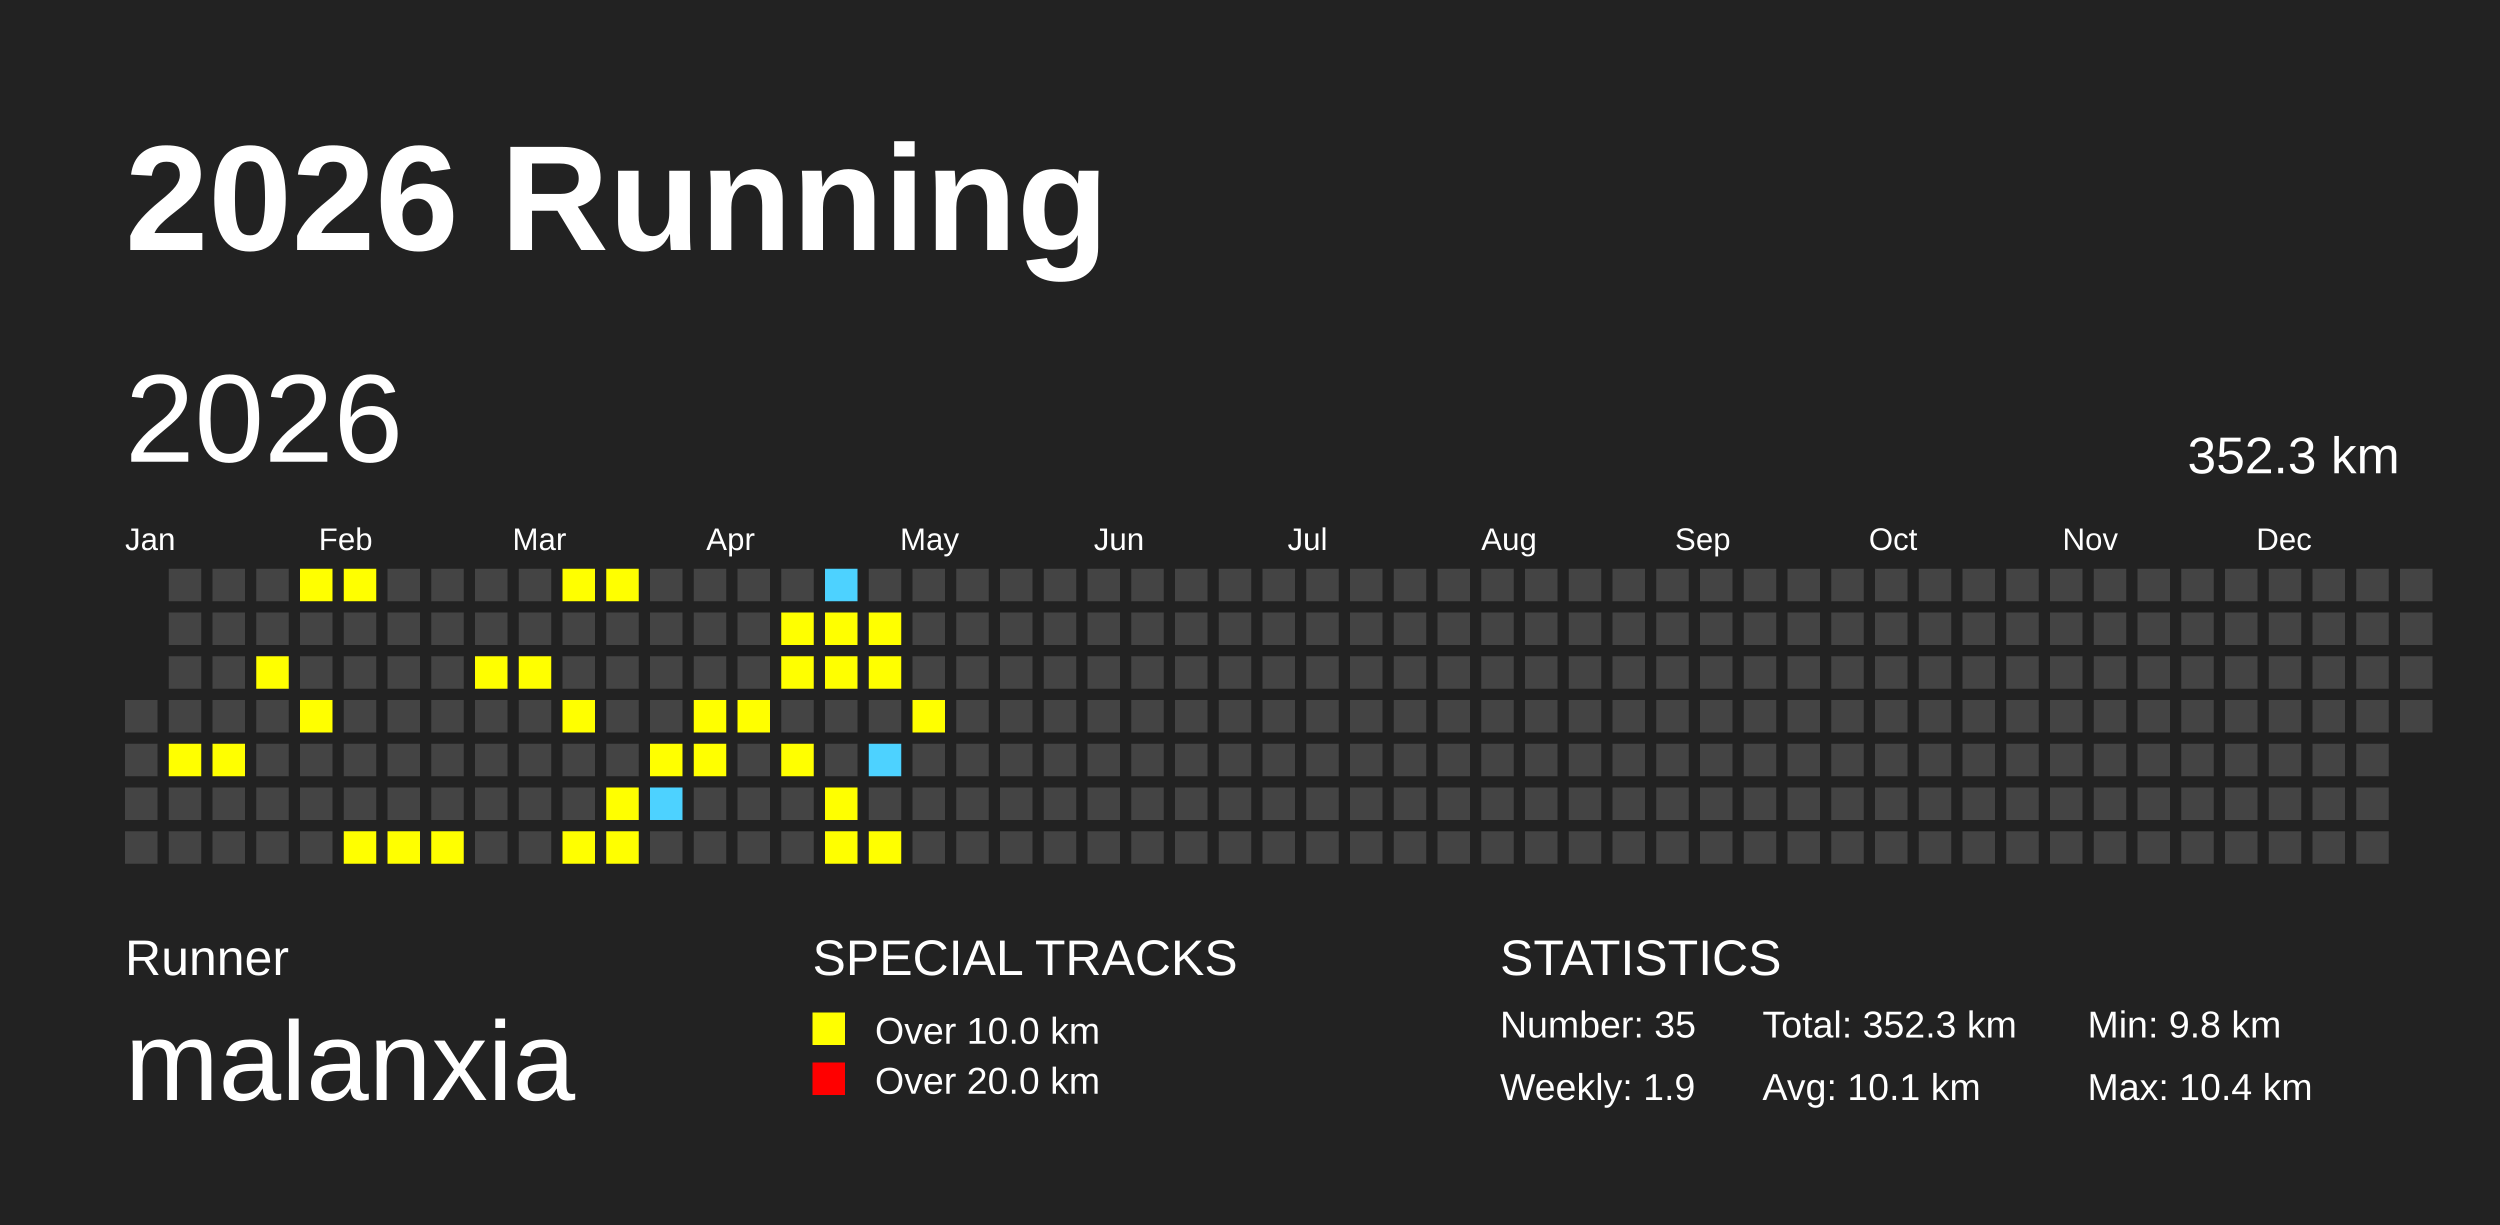
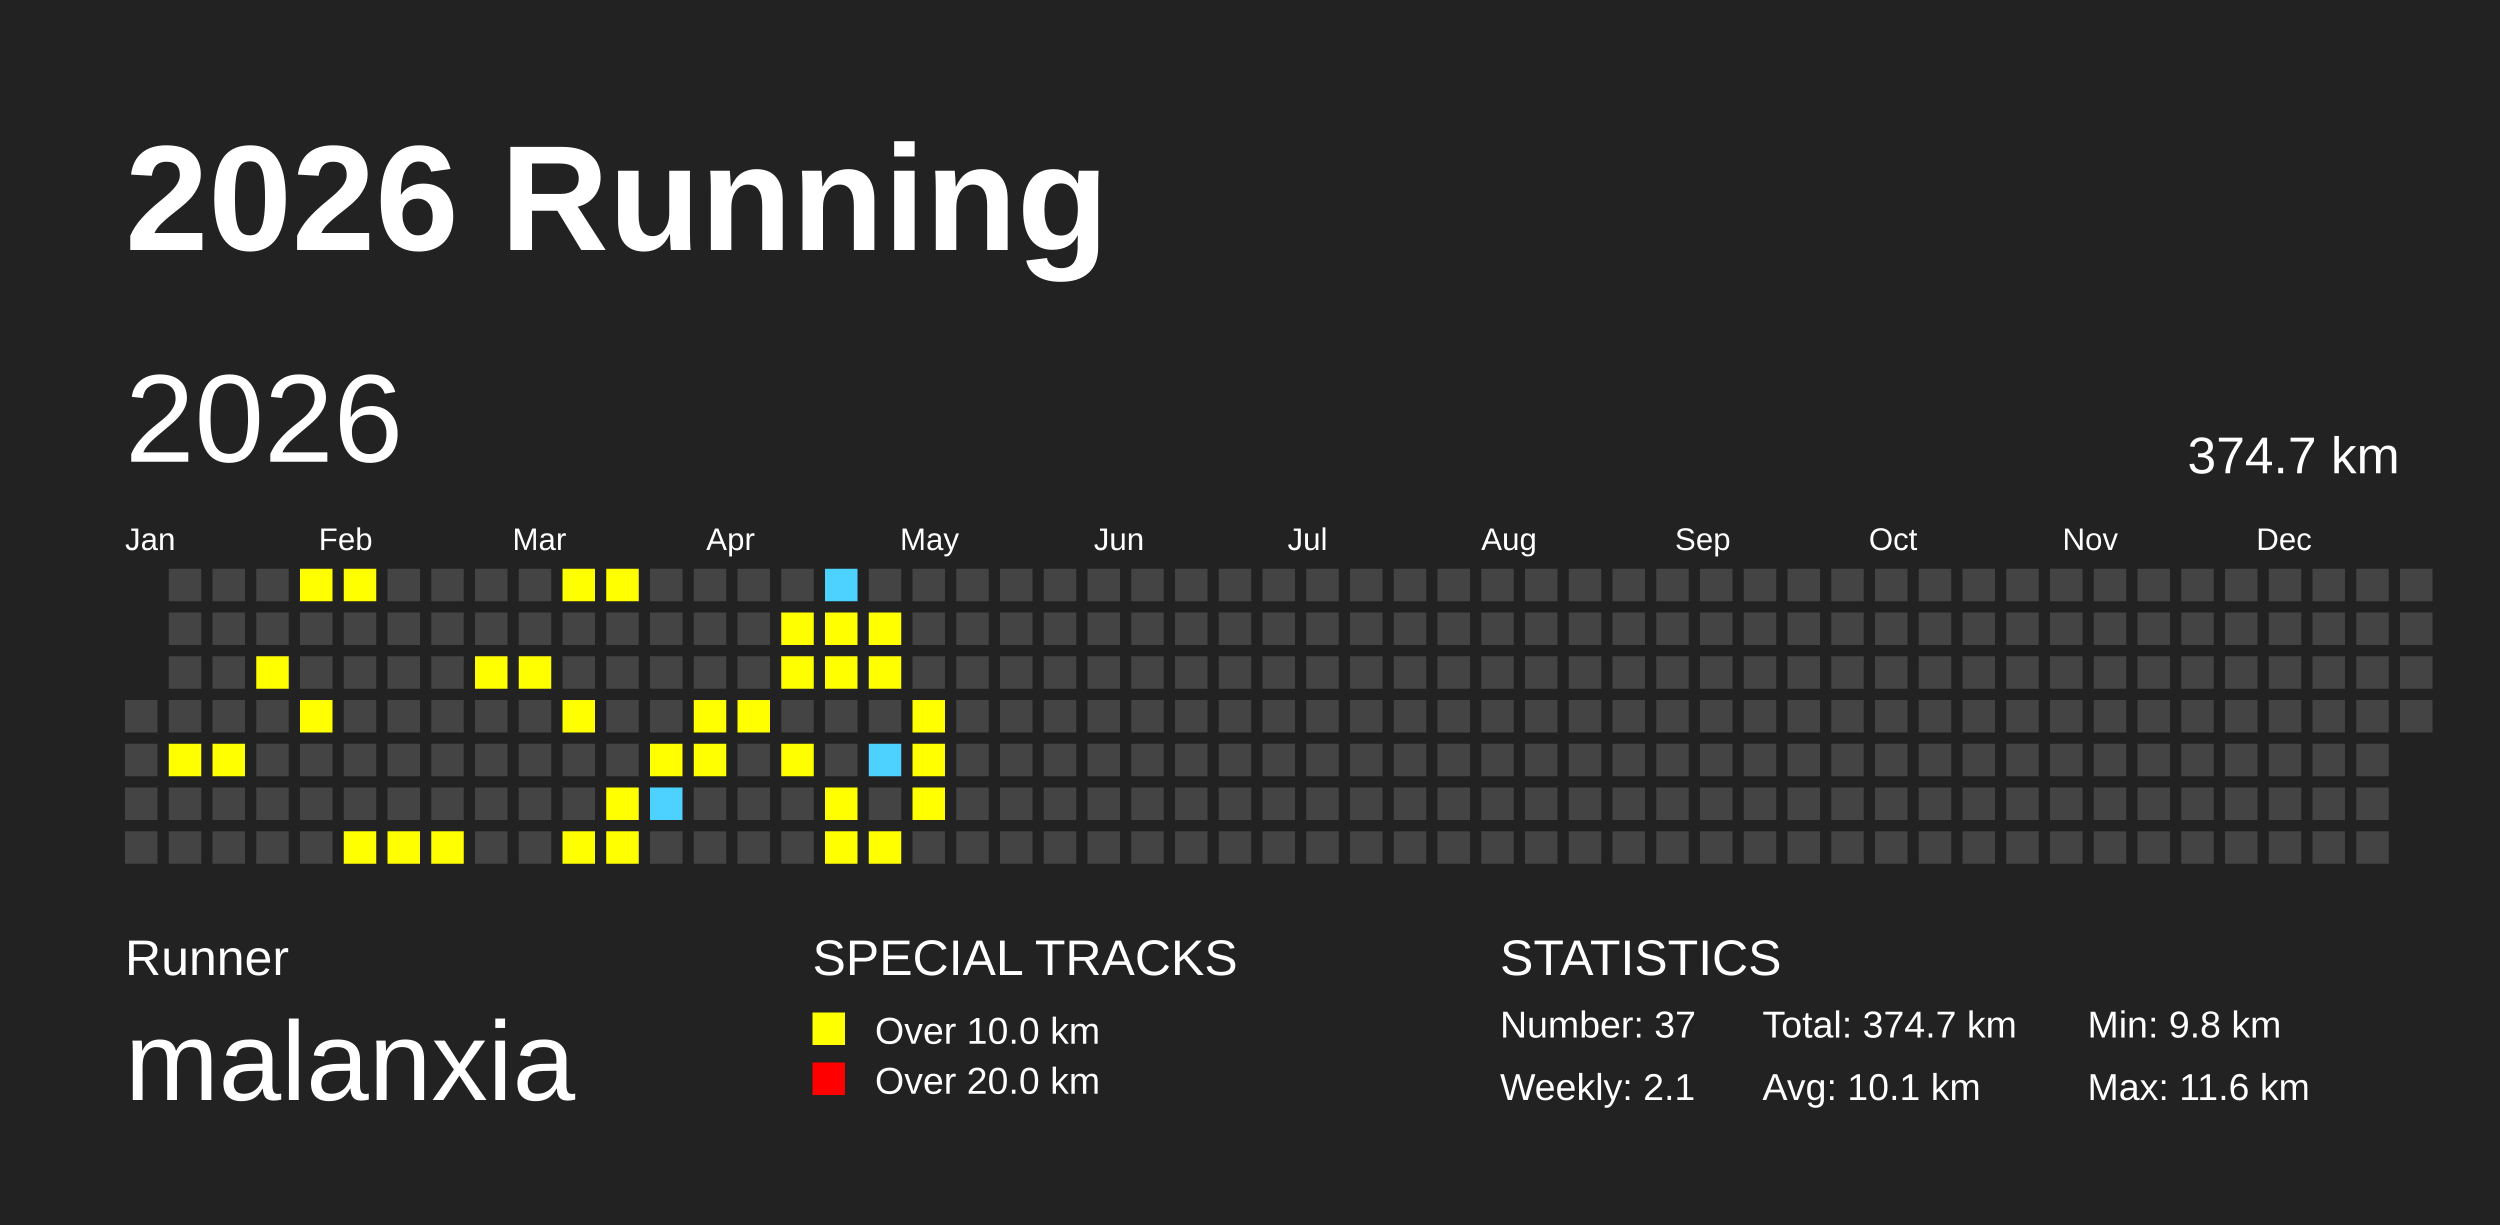
<svg xmlns="http://www.w3.org/2000/svg" baseProfile="full" height="98mm" version="1.1" viewBox="0,0,200,98" width="200mm">
  <defs />
  <rect fill="#222222" height="98" width="200" x="0" y="0" />
  <text fill="#FFFFFF" style="font-size:12px; font-family:Arial; font-weight:bold;" x="10" y="20">2026 Running</text>
  <text fill="#FFFFFF" style="font-size:4px; font-family:Arial" x="10" y="78">Runner</text>
  <text fill="#FFFFFF" style="font-size:9px; font-family:Arial" x="10" y="88">malanxia</text>
  <text fill="#FFFFFF" style="font-size:4px; font-family:Arial" x="65" y="78">SPECIAL TRACKS</text>
  <rect fill="yellow" height="2.6" width="2.6" x="65" y="81" />
  <text fill="#FFFFFF" style="font-size:3px; font-family:Arial" x="70" y="83.5">Over 10.0 km</text>
  <rect fill="red" height="2.6" width="2.6" x="65" y="85" />
  <text fill="#FFFFFF" style="font-size:3px; font-family:Arial" x="70" y="87.5">Over 20.0 km</text>
  <text fill="#FFFFFF" style="font-size:4px; font-family:Arial" x="120" y="78">STATISTICS</text>
-   <text fill="#FFFFFF" style="font-size:3px; font-family:Arial" x="120" y="83">Number: 35</text>
-   <text fill="#FFFFFF" style="font-size:3px; font-family:Arial" x="120" y="88">Weekly: 1.9</text>
-   <text fill="#FFFFFF" style="font-size:3px; font-family:Arial" x="141" y="83">Total: 352.3 km</text>
+   <text fill="#FFFFFF" style="font-size:3px; font-family:Arial" x="120" y="83">Number: 37</text>
+   <text fill="#FFFFFF" style="font-size:3px; font-family:Arial" x="120" y="88">Weekly: 2.1</text>
+   <text fill="#FFFFFF" style="font-size:3px; font-family:Arial" x="141" y="83">Total: 374.7 km</text>
  <text fill="#FFFFFF" style="font-size:3px; font-family:Arial" x="141" y="88">Avg: 10.1 km</text>
  <text fill="#FFFFFF" style="font-size:3px; font-family:Arial" x="167" y="83">Min: 9.8 km</text>
-   <text fill="#FFFFFF" style="font-size:3px; font-family:Arial" x="167" y="88">Max: 10.4 km</text>
+   <text fill="#FFFFFF" style="font-size:3px; font-family:Arial" x="167" y="88">Max: 11.6 km</text>
  <text dominant-baseline="hanging" fill="#FFFFFF" style="font-size:10.0px; font-family:Arial;" x="10" y="30">2026</text>
-   <text dominant-baseline="hanging" fill="#FFFFFF" style="font-size:4.125px; font-family:Arial;" x="175" y="35">352.3 km</text>
+   <text dominant-baseline="hanging" fill="#FFFFFF" style="font-size:4.125px; font-family:Arial;" x="175" y="35">374.7 km</text>
  <text fill="#FFFFFF" style="font-size:2.5px; font-family:Arial" x="10.0" y="44">Jan</text>
  <text fill="#FFFFFF" style="font-size:2.5px; font-family:Arial" x="25.5" y="44">Feb</text>
  <text fill="#FFFFFF" style="font-size:2.5px; font-family:Arial" x="41.0" y="44">Mar</text>
  <text fill="#FFFFFF" style="font-size:2.5px; font-family:Arial" x="56.5" y="44">Apr</text>
  <text fill="#FFFFFF" style="font-size:2.5px; font-family:Arial" x="72.0" y="44">May</text>
  <text fill="#FFFFFF" style="font-size:2.5px; font-family:Arial" x="87.5" y="44">Jun</text>
  <text fill="#FFFFFF" style="font-size:2.5px; font-family:Arial" x="103.0" y="44">Jul</text>
  <text fill="#FFFFFF" style="font-size:2.5px; font-family:Arial" x="118.5" y="44">Aug</text>
  <text fill="#FFFFFF" style="font-size:2.5px; font-family:Arial" x="134.0" y="44">Sep</text>
  <text fill="#FFFFFF" style="font-size:2.5px; font-family:Arial" x="149.5" y="44">Oct</text>
  <text fill="#FFFFFF" style="font-size:2.5px; font-family:Arial" x="165.0" y="44">Nov</text>
  <text fill="#FFFFFF" style="font-size:2.5px; font-family:Arial" x="180.5" y="44">Dec</text>
  <rect fill="#444444" height="2.6" width="2.6" x="10.0" y="56.0" />
  <rect fill="#444444" height="2.6" width="2.6" x="10.0" y="59.5" />
  <rect fill="#444444" height="2.6" width="2.6" x="10.0" y="63.0" />
  <rect fill="#444444" height="2.6" width="2.6" x="10.0" y="66.5" />
  <rect fill="#444444" height="2.6" width="2.6" x="13.5" y="45.5" />
  <rect fill="#444444" height="2.6" width="2.6" x="13.5" y="49.0" />
  <rect fill="#444444" height="2.6" width="2.6" x="13.5" y="52.5" />
  <rect fill="#444444" height="2.6" width="2.6" x="13.5" y="56.0" />
  <rect fill="yellow" height="2.6" width="2.6" x="13.5" y="59.5" />
  <rect fill="#444444" height="2.6" width="2.6" x="13.5" y="63.0" />
  <rect fill="#444444" height="2.6" width="2.6" x="13.5" y="66.5" />
  <rect fill="#444444" height="2.6" width="2.6" x="17.0" y="45.5" />
  <rect fill="#444444" height="2.6" width="2.6" x="17.0" y="49.0" />
  <rect fill="#444444" height="2.6" width="2.6" x="17.0" y="52.5" />
  <rect fill="#444444" height="2.6" width="2.6" x="17.0" y="56.0" />
  <rect fill="yellow" height="2.6" width="2.6" x="17.0" y="59.5" />
  <rect fill="#444444" height="2.6" width="2.6" x="17.0" y="63.0" />
  <rect fill="#444444" height="2.6" width="2.6" x="17.0" y="66.5" />
  <rect fill="#444444" height="2.6" width="2.6" x="20.5" y="45.5" />
  <rect fill="#444444" height="2.6" width="2.6" x="20.5" y="49.0" />
  <rect fill="yellow" height="2.6" width="2.6" x="20.5" y="52.5" />
  <rect fill="#444444" height="2.6" width="2.6" x="20.5" y="56.0" />
  <rect fill="#444444" height="2.6" width="2.6" x="20.5" y="59.5" />
  <rect fill="#444444" height="2.6" width="2.6" x="20.5" y="63.0" />
  <rect fill="#444444" height="2.6" width="2.6" x="20.5" y="66.5" />
  <rect fill="yellow" height="2.6" width="2.6" x="24.0" y="45.5" />
  <rect fill="#444444" height="2.6" width="2.6" x="24.0" y="49.0" />
  <rect fill="#444444" height="2.6" width="2.6" x="24.0" y="52.5" />
  <rect fill="yellow" height="2.6" width="2.6" x="24.0" y="56.0" />
  <rect fill="#444444" height="2.6" width="2.6" x="24.0" y="59.5" />
  <rect fill="#444444" height="2.6" width="2.6" x="24.0" y="63.0" />
  <rect fill="#444444" height="2.6" width="2.6" x="24.0" y="66.5" />
  <rect fill="yellow" height="2.6" width="2.6" x="27.5" y="45.5" />
  <rect fill="#444444" height="2.6" width="2.6" x="27.5" y="49.0" />
  <rect fill="#444444" height="2.6" width="2.6" x="27.5" y="52.5" />
  <rect fill="#444444" height="2.6" width="2.6" x="27.5" y="56.0" />
  <rect fill="#444444" height="2.6" width="2.6" x="27.5" y="59.5" />
  <rect fill="#444444" height="2.6" width="2.6" x="27.5" y="63.0" />
  <rect fill="yellow" height="2.6" width="2.6" x="27.5" y="66.5" />
  <rect fill="#444444" height="2.6" width="2.6" x="31.0" y="45.5" />
  <rect fill="#444444" height="2.6" width="2.6" x="31.0" y="49.0" />
  <rect fill="#444444" height="2.6" width="2.6" x="31.0" y="52.5" />
  <rect fill="#444444" height="2.6" width="2.6" x="31.0" y="56.0" />
  <rect fill="#444444" height="2.6" width="2.6" x="31.0" y="59.5" />
  <rect fill="#444444" height="2.6" width="2.6" x="31.0" y="63.0" />
  <rect fill="yellow" height="2.6" width="2.6" x="31.0" y="66.5" />
  <rect fill="#444444" height="2.6" width="2.6" x="34.5" y="45.5" />
  <rect fill="#444444" height="2.6" width="2.6" x="34.5" y="49.0" />
  <rect fill="#444444" height="2.6" width="2.6" x="34.5" y="52.5" />
  <rect fill="#444444" height="2.6" width="2.6" x="34.5" y="56.0" />
  <rect fill="#444444" height="2.6" width="2.6" x="34.5" y="59.5" />
  <rect fill="#444444" height="2.6" width="2.6" x="34.5" y="63.0" />
  <rect fill="yellow" height="2.6" width="2.6" x="34.5" y="66.5" />
  <rect fill="#444444" height="2.6" width="2.6" x="38.0" y="45.5" />
  <rect fill="#444444" height="2.6" width="2.6" x="38.0" y="49.0" />
  <rect fill="yellow" height="2.6" width="2.6" x="38.0" y="52.5" />
  <rect fill="#444444" height="2.6" width="2.6" x="38.0" y="56.0" />
  <rect fill="#444444" height="2.6" width="2.6" x="38.0" y="59.5" />
  <rect fill="#444444" height="2.6" width="2.6" x="38.0" y="63.0" />
  <rect fill="#444444" height="2.6" width="2.6" x="38.0" y="66.5" />
  <rect fill="#444444" height="2.6" width="2.6" x="41.5" y="45.5" />
  <rect fill="#444444" height="2.6" width="2.6" x="41.5" y="49.0" />
  <rect fill="yellow" height="2.6" width="2.6" x="41.5" y="52.5" />
  <rect fill="#444444" height="2.6" width="2.6" x="41.5" y="56.0" />
  <rect fill="#444444" height="2.6" width="2.6" x="41.5" y="59.5" />
  <rect fill="#444444" height="2.6" width="2.6" x="41.5" y="63.0" />
  <rect fill="#444444" height="2.6" width="2.6" x="41.5" y="66.5" />
  <rect fill="yellow" height="2.6" width="2.6" x="45.0" y="45.5" />
  <rect fill="#444444" height="2.6" width="2.6" x="45.0" y="49.0" />
  <rect fill="#444444" height="2.6" width="2.6" x="45.0" y="52.5" />
  <rect fill="yellow" height="2.6" width="2.6" x="45.0" y="56.0" />
  <rect fill="#444444" height="2.6" width="2.6" x="45.0" y="59.5" />
  <rect fill="#444444" height="2.6" width="2.6" x="45.0" y="63.0" />
  <rect fill="yellow" height="2.6" width="2.6" x="45.0" y="66.5" />
  <rect fill="yellow" height="2.6" width="2.6" x="48.5" y="45.5" />
  <rect fill="#444444" height="2.6" width="2.6" x="48.5" y="49.0" />
  <rect fill="#444444" height="2.6" width="2.6" x="48.5" y="52.5" />
  <rect fill="#444444" height="2.6" width="2.6" x="48.5" y="56.0" />
  <rect fill="#444444" height="2.6" width="2.6" x="48.5" y="59.5" />
  <rect fill="yellow" height="2.6" width="2.6" x="48.5" y="63.0" />
  <rect fill="yellow" height="2.6" width="2.6" x="48.5" y="66.5" />
  <rect fill="#444444" height="2.6" width="2.6" x="52.0" y="45.5" />
  <rect fill="#444444" height="2.6" width="2.6" x="52.0" y="49.0" />
  <rect fill="#444444" height="2.6" width="2.6" x="52.0" y="52.5" />
  <rect fill="#444444" height="2.6" width="2.6" x="52.0" y="56.0" />
  <rect fill="yellow" height="2.6" width="2.6" x="52.0" y="59.5" />
  <rect fill="#4DD2FF" height="2.6" width="2.6" x="52.0" y="63.0" />
  <rect fill="#444444" height="2.6" width="2.6" x="52.0" y="66.5" />
  <rect fill="#444444" height="2.6" width="2.6" x="55.5" y="45.5" />
  <rect fill="#444444" height="2.6" width="2.6" x="55.5" y="49.0" />
  <rect fill="#444444" height="2.6" width="2.6" x="55.5" y="52.5" />
  <rect fill="yellow" height="2.6" width="2.6" x="55.5" y="56.0" />
  <rect fill="yellow" height="2.6" width="2.6" x="55.5" y="59.5" />
  <rect fill="#444444" height="2.6" width="2.6" x="55.5" y="63.0" />
  <rect fill="#444444" height="2.6" width="2.6" x="55.5" y="66.5" />
  <rect fill="#444444" height="2.6" width="2.6" x="59.0" y="45.5" />
  <rect fill="#444444" height="2.6" width="2.6" x="59.0" y="49.0" />
  <rect fill="#444444" height="2.6" width="2.6" x="59.0" y="52.5" />
  <rect fill="yellow" height="2.6" width="2.6" x="59.0" y="56.0" />
  <rect fill="#444444" height="2.6" width="2.6" x="59.0" y="59.5" />
  <rect fill="#444444" height="2.6" width="2.6" x="59.0" y="63.0" />
  <rect fill="#444444" height="2.6" width="2.6" x="59.0" y="66.5" />
  <rect fill="#444444" height="2.6" width="2.6" x="62.5" y="45.5" />
  <rect fill="yellow" height="2.6" width="2.6" x="62.5" y="49.0" />
  <rect fill="yellow" height="2.6" width="2.6" x="62.5" y="52.5" />
  <rect fill="#444444" height="2.6" width="2.6" x="62.5" y="56.0" />
  <rect fill="yellow" height="2.6" width="2.6" x="62.5" y="59.5" />
  <rect fill="#444444" height="2.6" width="2.6" x="62.5" y="63.0" />
  <rect fill="#444444" height="2.6" width="2.6" x="62.5" y="66.5" />
  <rect fill="#4DD2FF" height="2.6" width="2.6" x="66.0" y="45.5" />
  <rect fill="yellow" height="2.6" width="2.6" x="66.0" y="49.0" />
  <rect fill="yellow" height="2.6" width="2.6" x="66.0" y="52.5" />
  <rect fill="#444444" height="2.6" width="2.6" x="66.0" y="56.0" />
  <rect fill="#444444" height="2.6" width="2.6" x="66.0" y="59.5" />
  <rect fill="yellow" height="2.6" width="2.6" x="66.0" y="63.0" />
  <rect fill="yellow" height="2.6" width="2.6" x="66.0" y="66.5" />
  <rect fill="#444444" height="2.6" width="2.6" x="69.5" y="45.5" />
  <rect fill="yellow" height="2.6" width="2.6" x="69.5" y="49.0" />
  <rect fill="yellow" height="2.6" width="2.6" x="69.5" y="52.5" />
  <rect fill="#444444" height="2.6" width="2.6" x="69.5" y="56.0" />
  <rect fill="#4DD2FF" height="2.6" width="2.6" x="69.5" y="59.5" />
  <rect fill="#444444" height="2.6" width="2.6" x="69.5" y="63.0" />
  <rect fill="yellow" height="2.6" width="2.6" x="69.5" y="66.5" />
  <rect fill="#444444" height="2.6" width="2.6" x="73.0" y="45.5" />
  <rect fill="#444444" height="2.6" width="2.6" x="73.0" y="49.0" />
  <rect fill="#444444" height="2.6" width="2.6" x="73.0" y="52.5" />
  <rect fill="yellow" height="2.6" width="2.6" x="73.0" y="56.0" />
-   <rect fill="#444444" height="2.6" width="2.6" x="73.0" y="59.5" />
-   <rect fill="#444444" height="2.6" width="2.6" x="73.0" y="63.0" />
+   <rect fill="yellow" height="2.6" width="2.6" x="73.0" y="59.5" />
+   <rect fill="yellow" height="2.6" width="2.6" x="73.0" y="63.0" />
  <rect fill="#444444" height="2.6" width="2.6" x="73.0" y="66.5" />
  <rect fill="#444444" height="2.6" width="2.6" x="76.5" y="45.5" />
  <rect fill="#444444" height="2.6" width="2.6" x="76.5" y="49.0" />
  <rect fill="#444444" height="2.6" width="2.6" x="76.5" y="52.5" />
  <rect fill="#444444" height="2.6" width="2.6" x="76.5" y="56.0" />
  <rect fill="#444444" height="2.6" width="2.6" x="76.5" y="59.5" />
  <rect fill="#444444" height="2.6" width="2.6" x="76.5" y="63.0" />
  <rect fill="#444444" height="2.6" width="2.6" x="76.5" y="66.5" />
  <rect fill="#444444" height="2.6" width="2.6" x="80.0" y="45.5" />
  <rect fill="#444444" height="2.6" width="2.6" x="80.0" y="49.0" />
  <rect fill="#444444" height="2.6" width="2.6" x="80.0" y="52.5" />
  <rect fill="#444444" height="2.6" width="2.6" x="80.0" y="56.0" />
  <rect fill="#444444" height="2.6" width="2.6" x="80.0" y="59.5" />
  <rect fill="#444444" height="2.6" width="2.6" x="80.0" y="63.0" />
  <rect fill="#444444" height="2.6" width="2.6" x="80.0" y="66.5" />
  <rect fill="#444444" height="2.6" width="2.6" x="83.5" y="45.5" />
  <rect fill="#444444" height="2.6" width="2.6" x="83.5" y="49.0" />
  <rect fill="#444444" height="2.6" width="2.6" x="83.5" y="52.5" />
  <rect fill="#444444" height="2.6" width="2.6" x="83.5" y="56.0" />
  <rect fill="#444444" height="2.6" width="2.6" x="83.5" y="59.5" />
  <rect fill="#444444" height="2.6" width="2.6" x="83.5" y="63.0" />
  <rect fill="#444444" height="2.6" width="2.6" x="83.5" y="66.5" />
  <rect fill="#444444" height="2.6" width="2.6" x="87.0" y="45.5" />
  <rect fill="#444444" height="2.6" width="2.6" x="87.0" y="49.0" />
  <rect fill="#444444" height="2.6" width="2.6" x="87.0" y="52.5" />
  <rect fill="#444444" height="2.6" width="2.6" x="87.0" y="56.0" />
  <rect fill="#444444" height="2.6" width="2.6" x="87.0" y="59.5" />
  <rect fill="#444444" height="2.6" width="2.6" x="87.0" y="63.0" />
  <rect fill="#444444" height="2.6" width="2.6" x="87.0" y="66.5" />
  <rect fill="#444444" height="2.6" width="2.6" x="90.5" y="45.5" />
  <rect fill="#444444" height="2.6" width="2.6" x="90.5" y="49.0" />
  <rect fill="#444444" height="2.6" width="2.6" x="90.5" y="52.5" />
  <rect fill="#444444" height="2.6" width="2.6" x="90.5" y="56.0" />
  <rect fill="#444444" height="2.6" width="2.6" x="90.5" y="59.5" />
  <rect fill="#444444" height="2.6" width="2.6" x="90.5" y="63.0" />
  <rect fill="#444444" height="2.6" width="2.6" x="90.5" y="66.5" />
  <rect fill="#444444" height="2.6" width="2.6" x="94.0" y="45.5" />
  <rect fill="#444444" height="2.6" width="2.6" x="94.0" y="49.0" />
  <rect fill="#444444" height="2.6" width="2.6" x="94.0" y="52.5" />
  <rect fill="#444444" height="2.6" width="2.6" x="94.0" y="56.0" />
  <rect fill="#444444" height="2.6" width="2.6" x="94.0" y="59.5" />
  <rect fill="#444444" height="2.6" width="2.6" x="94.0" y="63.0" />
  <rect fill="#444444" height="2.6" width="2.6" x="94.0" y="66.5" />
  <rect fill="#444444" height="2.6" width="2.6" x="97.5" y="45.5" />
  <rect fill="#444444" height="2.6" width="2.6" x="97.5" y="49.0" />
  <rect fill="#444444" height="2.6" width="2.6" x="97.5" y="52.5" />
  <rect fill="#444444" height="2.6" width="2.6" x="97.5" y="56.0" />
  <rect fill="#444444" height="2.6" width="2.6" x="97.5" y="59.5" />
  <rect fill="#444444" height="2.6" width="2.6" x="97.5" y="63.0" />
  <rect fill="#444444" height="2.6" width="2.6" x="97.5" y="66.5" />
  <rect fill="#444444" height="2.6" width="2.6" x="101.0" y="45.5" />
  <rect fill="#444444" height="2.6" width="2.6" x="101.0" y="49.0" />
  <rect fill="#444444" height="2.6" width="2.6" x="101.0" y="52.5" />
  <rect fill="#444444" height="2.6" width="2.6" x="101.0" y="56.0" />
  <rect fill="#444444" height="2.6" width="2.6" x="101.0" y="59.5" />
  <rect fill="#444444" height="2.6" width="2.6" x="101.0" y="63.0" />
  <rect fill="#444444" height="2.6" width="2.6" x="101.0" y="66.5" />
  <rect fill="#444444" height="2.6" width="2.6" x="104.5" y="45.5" />
  <rect fill="#444444" height="2.6" width="2.6" x="104.5" y="49.0" />
  <rect fill="#444444" height="2.6" width="2.6" x="104.5" y="52.5" />
  <rect fill="#444444" height="2.6" width="2.6" x="104.5" y="56.0" />
  <rect fill="#444444" height="2.6" width="2.6" x="104.5" y="59.5" />
  <rect fill="#444444" height="2.6" width="2.6" x="104.5" y="63.0" />
  <rect fill="#444444" height="2.6" width="2.6" x="104.5" y="66.5" />
  <rect fill="#444444" height="2.6" width="2.6" x="108.0" y="45.5" />
  <rect fill="#444444" height="2.6" width="2.6" x="108.0" y="49.0" />
  <rect fill="#444444" height="2.6" width="2.6" x="108.0" y="52.5" />
  <rect fill="#444444" height="2.6" width="2.6" x="108.0" y="56.0" />
  <rect fill="#444444" height="2.6" width="2.6" x="108.0" y="59.5" />
  <rect fill="#444444" height="2.6" width="2.6" x="108.0" y="63.0" />
  <rect fill="#444444" height="2.6" width="2.6" x="108.0" y="66.5" />
  <rect fill="#444444" height="2.6" width="2.6" x="111.5" y="45.5" />
  <rect fill="#444444" height="2.6" width="2.6" x="111.5" y="49.0" />
  <rect fill="#444444" height="2.6" width="2.6" x="111.5" y="52.5" />
  <rect fill="#444444" height="2.6" width="2.6" x="111.5" y="56.0" />
  <rect fill="#444444" height="2.6" width="2.6" x="111.5" y="59.5" />
  <rect fill="#444444" height="2.6" width="2.6" x="111.5" y="63.0" />
  <rect fill="#444444" height="2.6" width="2.6" x="111.5" y="66.5" />
  <rect fill="#444444" height="2.6" width="2.6" x="115.0" y="45.5" />
  <rect fill="#444444" height="2.6" width="2.6" x="115.0" y="49.0" />
  <rect fill="#444444" height="2.6" width="2.6" x="115.0" y="52.5" />
  <rect fill="#444444" height="2.6" width="2.6" x="115.0" y="56.0" />
  <rect fill="#444444" height="2.6" width="2.6" x="115.0" y="59.5" />
  <rect fill="#444444" height="2.6" width="2.6" x="115.0" y="63.0" />
  <rect fill="#444444" height="2.6" width="2.6" x="115.0" y="66.5" />
  <rect fill="#444444" height="2.6" width="2.6" x="118.5" y="45.5" />
  <rect fill="#444444" height="2.6" width="2.6" x="118.5" y="49.0" />
  <rect fill="#444444" height="2.6" width="2.6" x="118.5" y="52.5" />
  <rect fill="#444444" height="2.6" width="2.6" x="118.5" y="56.0" />
  <rect fill="#444444" height="2.6" width="2.6" x="118.5" y="59.5" />
  <rect fill="#444444" height="2.6" width="2.6" x="118.5" y="63.0" />
  <rect fill="#444444" height="2.6" width="2.6" x="118.5" y="66.5" />
  <rect fill="#444444" height="2.6" width="2.6" x="122.0" y="45.5" />
  <rect fill="#444444" height="2.6" width="2.6" x="122.0" y="49.0" />
  <rect fill="#444444" height="2.6" width="2.6" x="122.0" y="52.5" />
  <rect fill="#444444" height="2.6" width="2.6" x="122.0" y="56.0" />
  <rect fill="#444444" height="2.6" width="2.6" x="122.0" y="59.5" />
  <rect fill="#444444" height="2.6" width="2.6" x="122.0" y="63.0" />
  <rect fill="#444444" height="2.6" width="2.6" x="122.0" y="66.5" />
  <rect fill="#444444" height="2.6" width="2.6" x="125.5" y="45.5" />
  <rect fill="#444444" height="2.6" width="2.6" x="125.5" y="49.0" />
  <rect fill="#444444" height="2.6" width="2.6" x="125.5" y="52.5" />
  <rect fill="#444444" height="2.6" width="2.6" x="125.5" y="56.0" />
  <rect fill="#444444" height="2.6" width="2.6" x="125.5" y="59.5" />
  <rect fill="#444444" height="2.6" width="2.6" x="125.5" y="63.0" />
  <rect fill="#444444" height="2.6" width="2.6" x="125.5" y="66.5" />
  <rect fill="#444444" height="2.6" width="2.6" x="129.0" y="45.5" />
  <rect fill="#444444" height="2.6" width="2.6" x="129.0" y="49.0" />
  <rect fill="#444444" height="2.6" width="2.6" x="129.0" y="52.5" />
  <rect fill="#444444" height="2.6" width="2.6" x="129.0" y="56.0" />
  <rect fill="#444444" height="2.6" width="2.6" x="129.0" y="59.5" />
  <rect fill="#444444" height="2.6" width="2.6" x="129.0" y="63.0" />
  <rect fill="#444444" height="2.6" width="2.6" x="129.0" y="66.5" />
  <rect fill="#444444" height="2.6" width="2.6" x="132.5" y="45.5" />
  <rect fill="#444444" height="2.6" width="2.6" x="132.5" y="49.0" />
  <rect fill="#444444" height="2.6" width="2.6" x="132.5" y="52.5" />
  <rect fill="#444444" height="2.6" width="2.6" x="132.5" y="56.0" />
  <rect fill="#444444" height="2.6" width="2.6" x="132.5" y="59.5" />
  <rect fill="#444444" height="2.6" width="2.6" x="132.5" y="63.0" />
  <rect fill="#444444" height="2.6" width="2.6" x="132.5" y="66.5" />
  <rect fill="#444444" height="2.6" width="2.6" x="136.0" y="45.5" />
  <rect fill="#444444" height="2.6" width="2.6" x="136.0" y="49.0" />
  <rect fill="#444444" height="2.6" width="2.6" x="136.0" y="52.5" />
  <rect fill="#444444" height="2.6" width="2.6" x="136.0" y="56.0" />
  <rect fill="#444444" height="2.6" width="2.6" x="136.0" y="59.5" />
  <rect fill="#444444" height="2.6" width="2.6" x="136.0" y="63.0" />
  <rect fill="#444444" height="2.6" width="2.6" x="136.0" y="66.5" />
  <rect fill="#444444" height="2.6" width="2.6" x="139.5" y="45.5" />
  <rect fill="#444444" height="2.6" width="2.6" x="139.5" y="49.0" />
  <rect fill="#444444" height="2.6" width="2.6" x="139.5" y="52.5" />
  <rect fill="#444444" height="2.6" width="2.6" x="139.5" y="56.0" />
  <rect fill="#444444" height="2.6" width="2.6" x="139.5" y="59.5" />
  <rect fill="#444444" height="2.6" width="2.6" x="139.5" y="63.0" />
  <rect fill="#444444" height="2.6" width="2.6" x="139.5" y="66.5" />
  <rect fill="#444444" height="2.6" width="2.6" x="143.0" y="45.5" />
  <rect fill="#444444" height="2.6" width="2.6" x="143.0" y="49.0" />
  <rect fill="#444444" height="2.6" width="2.6" x="143.0" y="52.5" />
  <rect fill="#444444" height="2.6" width="2.6" x="143.0" y="56.0" />
  <rect fill="#444444" height="2.6" width="2.6" x="143.0" y="59.5" />
  <rect fill="#444444" height="2.6" width="2.6" x="143.0" y="63.0" />
  <rect fill="#444444" height="2.6" width="2.6" x="143.0" y="66.5" />
  <rect fill="#444444" height="2.6" width="2.6" x="146.5" y="45.5" />
  <rect fill="#444444" height="2.6" width="2.6" x="146.5" y="49.0" />
  <rect fill="#444444" height="2.6" width="2.6" x="146.5" y="52.5" />
  <rect fill="#444444" height="2.6" width="2.6" x="146.5" y="56.0" />
  <rect fill="#444444" height="2.6" width="2.6" x="146.5" y="59.5" />
  <rect fill="#444444" height="2.6" width="2.6" x="146.5" y="63.0" />
  <rect fill="#444444" height="2.6" width="2.6" x="146.5" y="66.5" />
  <rect fill="#444444" height="2.6" width="2.6" x="150.0" y="45.5" />
  <rect fill="#444444" height="2.6" width="2.6" x="150.0" y="49.0" />
  <rect fill="#444444" height="2.6" width="2.6" x="150.0" y="52.5" />
  <rect fill="#444444" height="2.6" width="2.6" x="150.0" y="56.0" />
  <rect fill="#444444" height="2.6" width="2.6" x="150.0" y="59.5" />
  <rect fill="#444444" height="2.6" width="2.6" x="150.0" y="63.0" />
  <rect fill="#444444" height="2.6" width="2.6" x="150.0" y="66.5" />
  <rect fill="#444444" height="2.6" width="2.6" x="153.5" y="45.5" />
  <rect fill="#444444" height="2.6" width="2.6" x="153.5" y="49.0" />
  <rect fill="#444444" height="2.6" width="2.6" x="153.5" y="52.5" />
  <rect fill="#444444" height="2.6" width="2.6" x="153.5" y="56.0" />
  <rect fill="#444444" height="2.6" width="2.6" x="153.5" y="59.5" />
  <rect fill="#444444" height="2.6" width="2.6" x="153.5" y="63.0" />
  <rect fill="#444444" height="2.6" width="2.6" x="153.5" y="66.5" />
  <rect fill="#444444" height="2.6" width="2.6" x="157.0" y="45.5" />
  <rect fill="#444444" height="2.6" width="2.6" x="157.0" y="49.0" />
  <rect fill="#444444" height="2.6" width="2.6" x="157.0" y="52.5" />
  <rect fill="#444444" height="2.6" width="2.6" x="157.0" y="56.0" />
  <rect fill="#444444" height="2.6" width="2.6" x="157.0" y="59.5" />
  <rect fill="#444444" height="2.6" width="2.6" x="157.0" y="63.0" />
  <rect fill="#444444" height="2.6" width="2.6" x="157.0" y="66.5" />
  <rect fill="#444444" height="2.6" width="2.6" x="160.5" y="45.5" />
  <rect fill="#444444" height="2.6" width="2.6" x="160.5" y="49.0" />
  <rect fill="#444444" height="2.6" width="2.6" x="160.5" y="52.5" />
  <rect fill="#444444" height="2.6" width="2.6" x="160.5" y="56.0" />
  <rect fill="#444444" height="2.6" width="2.6" x="160.5" y="59.5" />
  <rect fill="#444444" height="2.6" width="2.6" x="160.5" y="63.0" />
  <rect fill="#444444" height="2.6" width="2.6" x="160.5" y="66.5" />
  <rect fill="#444444" height="2.6" width="2.6" x="164.0" y="45.5" />
  <rect fill="#444444" height="2.6" width="2.6" x="164.0" y="49.0" />
  <rect fill="#444444" height="2.6" width="2.6" x="164.0" y="52.5" />
  <rect fill="#444444" height="2.6" width="2.6" x="164.0" y="56.0" />
  <rect fill="#444444" height="2.6" width="2.6" x="164.0" y="59.5" />
  <rect fill="#444444" height="2.6" width="2.6" x="164.0" y="63.0" />
  <rect fill="#444444" height="2.6" width="2.6" x="164.0" y="66.5" />
  <rect fill="#444444" height="2.6" width="2.6" x="167.5" y="45.5" />
  <rect fill="#444444" height="2.6" width="2.6" x="167.5" y="49.0" />
  <rect fill="#444444" height="2.6" width="2.6" x="167.5" y="52.5" />
  <rect fill="#444444" height="2.6" width="2.6" x="167.5" y="56.0" />
  <rect fill="#444444" height="2.6" width="2.6" x="167.5" y="59.5" />
  <rect fill="#444444" height="2.6" width="2.6" x="167.5" y="63.0" />
  <rect fill="#444444" height="2.6" width="2.6" x="167.5" y="66.5" />
  <rect fill="#444444" height="2.6" width="2.6" x="171.0" y="45.5" />
  <rect fill="#444444" height="2.6" width="2.6" x="171.0" y="49.0" />
  <rect fill="#444444" height="2.6" width="2.6" x="171.0" y="52.5" />
  <rect fill="#444444" height="2.6" width="2.6" x="171.0" y="56.0" />
  <rect fill="#444444" height="2.6" width="2.6" x="171.0" y="59.5" />
  <rect fill="#444444" height="2.6" width="2.6" x="171.0" y="63.0" />
  <rect fill="#444444" height="2.6" width="2.6" x="171.0" y="66.5" />
  <rect fill="#444444" height="2.6" width="2.6" x="174.5" y="45.5" />
  <rect fill="#444444" height="2.6" width="2.6" x="174.5" y="49.0" />
  <rect fill="#444444" height="2.6" width="2.6" x="174.5" y="52.5" />
  <rect fill="#444444" height="2.6" width="2.6" x="174.5" y="56.0" />
  <rect fill="#444444" height="2.6" width="2.6" x="174.5" y="59.5" />
  <rect fill="#444444" height="2.6" width="2.6" x="174.5" y="63.0" />
  <rect fill="#444444" height="2.6" width="2.6" x="174.5" y="66.5" />
  <rect fill="#444444" height="2.6" width="2.6" x="178.0" y="45.5" />
  <rect fill="#444444" height="2.6" width="2.6" x="178.0" y="49.0" />
  <rect fill="#444444" height="2.6" width="2.6" x="178.0" y="52.5" />
  <rect fill="#444444" height="2.6" width="2.6" x="178.0" y="56.0" />
  <rect fill="#444444" height="2.6" width="2.6" x="178.0" y="59.5" />
  <rect fill="#444444" height="2.6" width="2.6" x="178.0" y="63.0" />
  <rect fill="#444444" height="2.6" width="2.6" x="178.0" y="66.5" />
  <rect fill="#444444" height="2.6" width="2.6" x="181.5" y="45.5" />
  <rect fill="#444444" height="2.6" width="2.6" x="181.5" y="49.0" />
  <rect fill="#444444" height="2.6" width="2.6" x="181.5" y="52.5" />
  <rect fill="#444444" height="2.6" width="2.6" x="181.5" y="56.0" />
  <rect fill="#444444" height="2.6" width="2.6" x="181.5" y="59.5" />
  <rect fill="#444444" height="2.6" width="2.6" x="181.5" y="63.0" />
  <rect fill="#444444" height="2.6" width="2.6" x="181.5" y="66.5" />
  <rect fill="#444444" height="2.6" width="2.6" x="185.0" y="45.5" />
  <rect fill="#444444" height="2.6" width="2.6" x="185.0" y="49.0" />
  <rect fill="#444444" height="2.6" width="2.6" x="185.0" y="52.5" />
  <rect fill="#444444" height="2.6" width="2.6" x="185.0" y="56.0" />
  <rect fill="#444444" height="2.6" width="2.6" x="185.0" y="59.5" />
  <rect fill="#444444" height="2.6" width="2.6" x="185.0" y="63.0" />
  <rect fill="#444444" height="2.6" width="2.6" x="185.0" y="66.5" />
  <rect fill="#444444" height="2.6" width="2.6" x="188.5" y="45.5" />
  <rect fill="#444444" height="2.6" width="2.6" x="188.5" y="49.0" />
  <rect fill="#444444" height="2.6" width="2.6" x="188.5" y="52.5" />
  <rect fill="#444444" height="2.6" width="2.6" x="188.5" y="56.0" />
  <rect fill="#444444" height="2.6" width="2.6" x="188.5" y="59.5" />
  <rect fill="#444444" height="2.6" width="2.6" x="188.5" y="63.0" />
  <rect fill="#444444" height="2.6" width="2.6" x="188.5" y="66.5" />
  <rect fill="#444444" height="2.6" width="2.6" x="192.0" y="45.5" />
  <rect fill="#444444" height="2.6" width="2.6" x="192.0" y="49.0" />
  <rect fill="#444444" height="2.6" width="2.6" x="192.0" y="52.5" />
  <rect fill="#444444" height="2.6" width="2.6" x="192.0" y="56.0" />
</svg>
